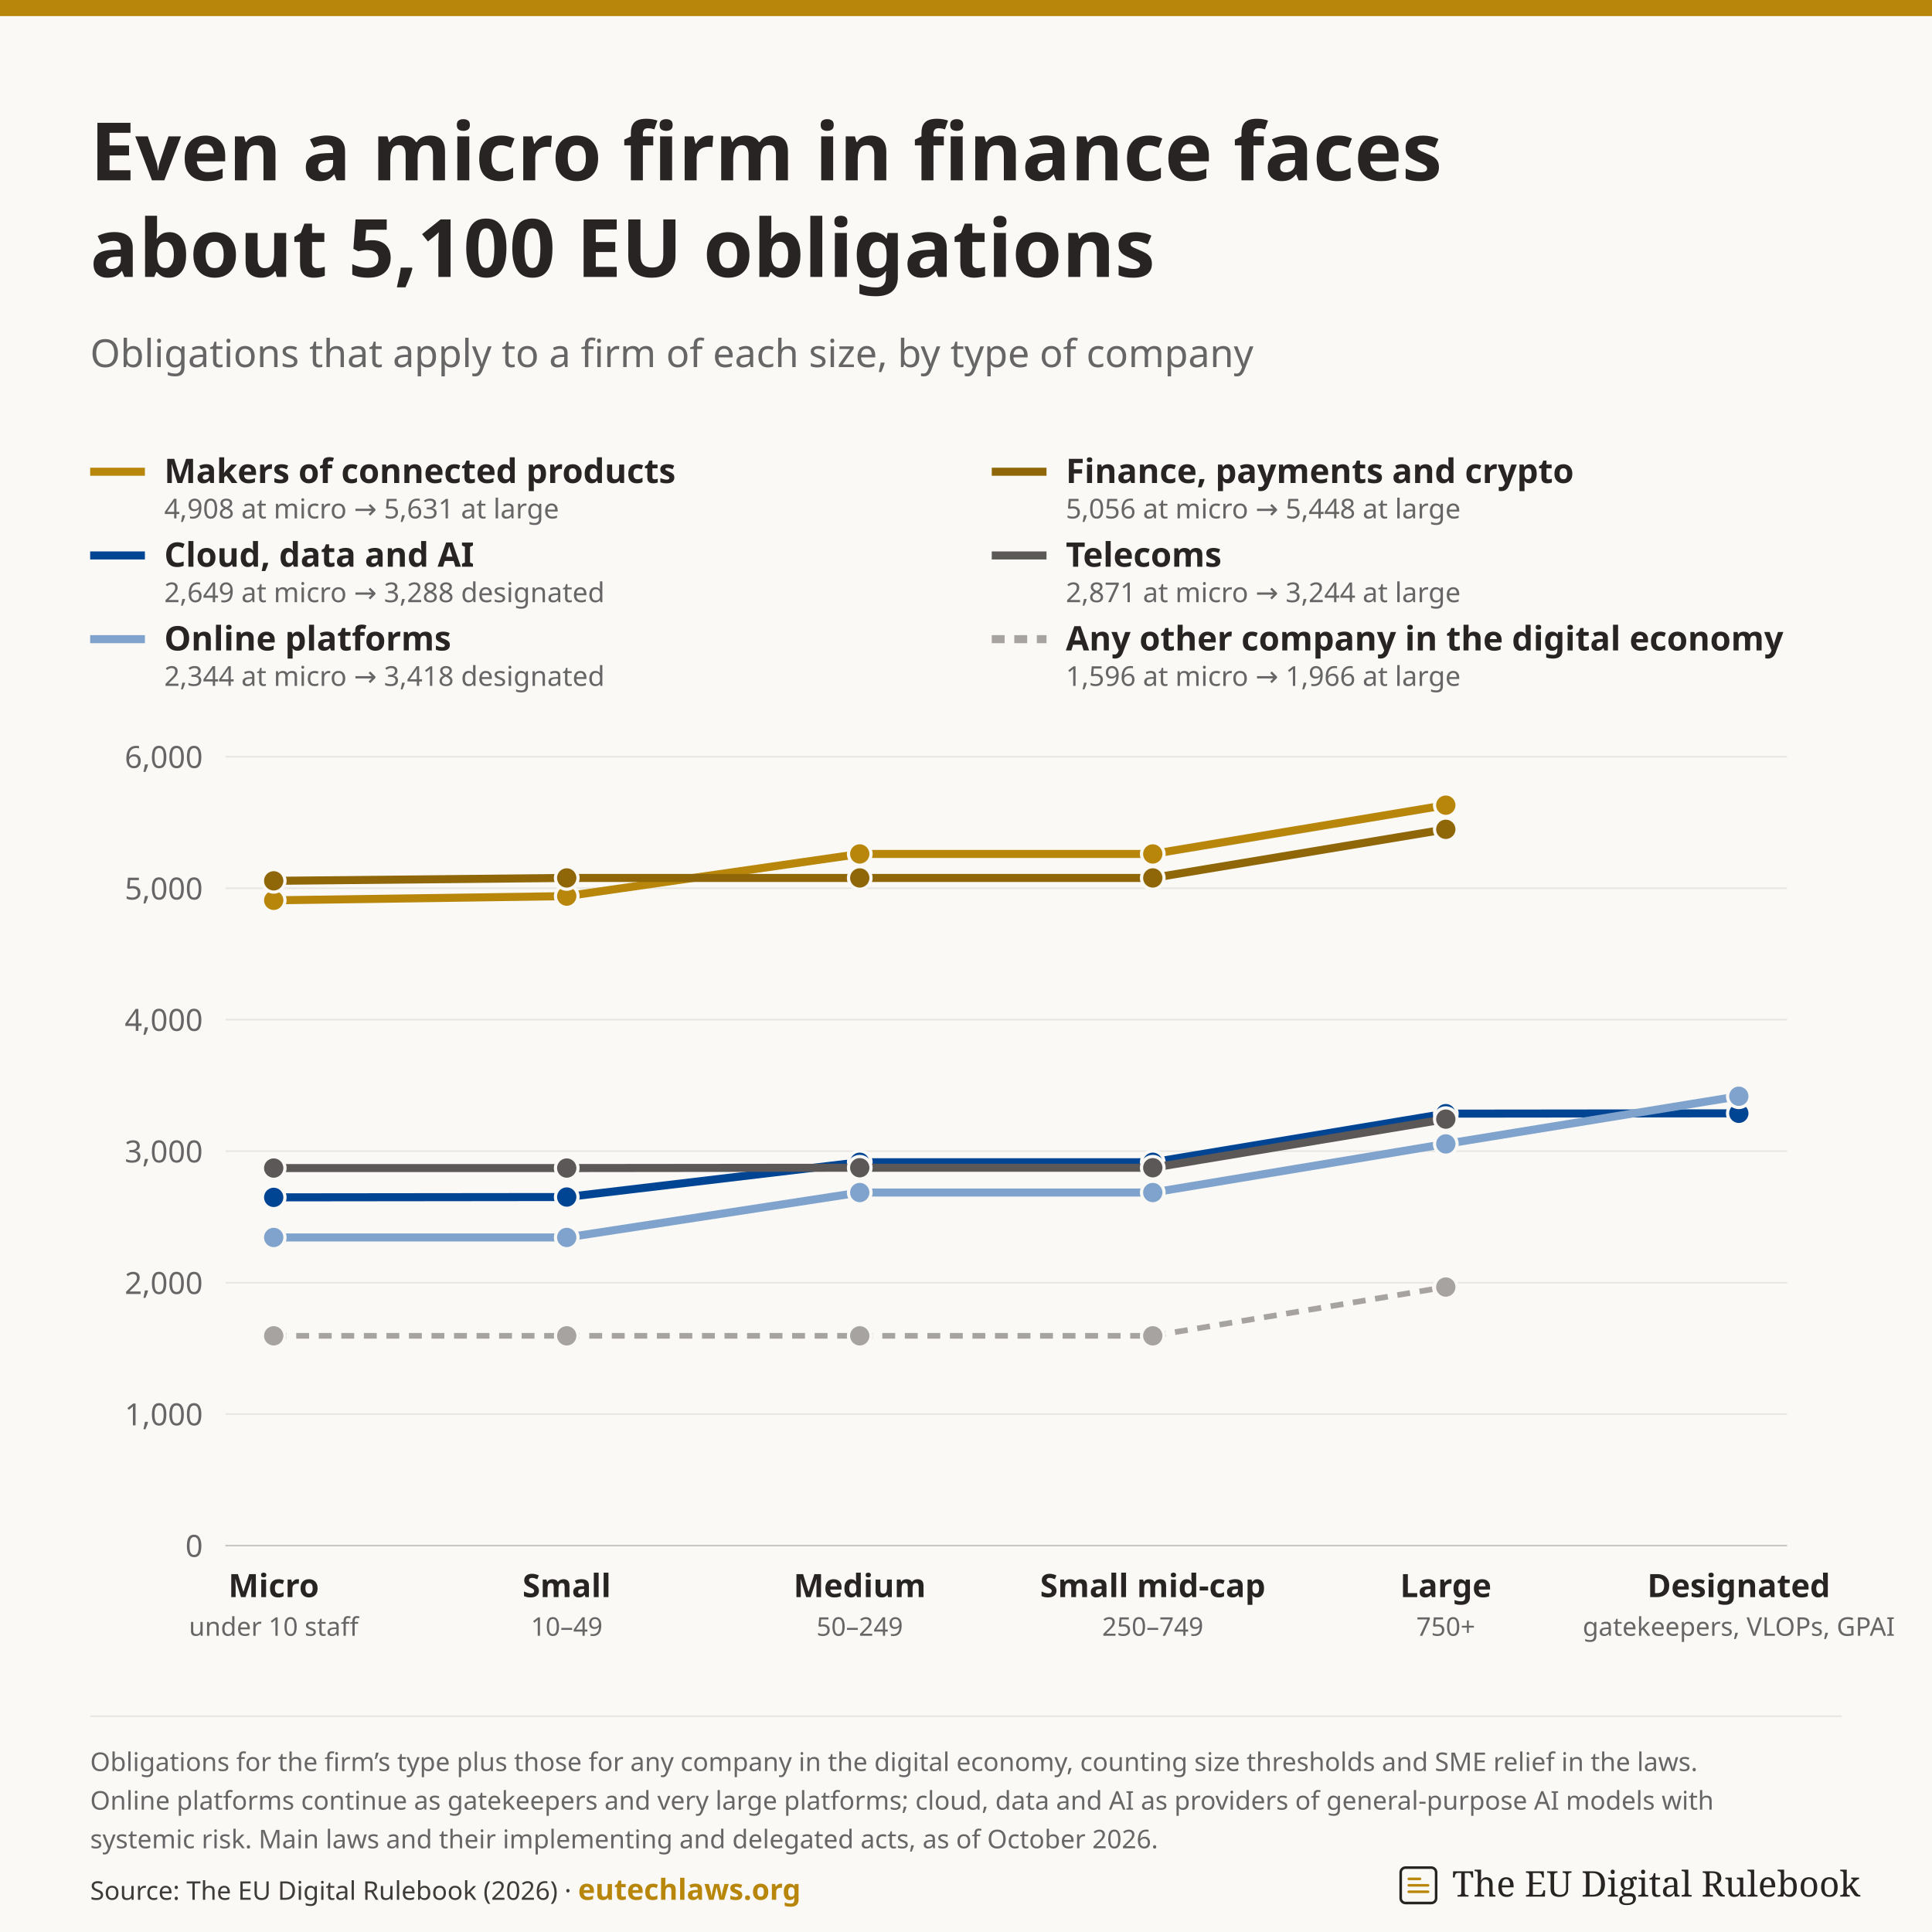
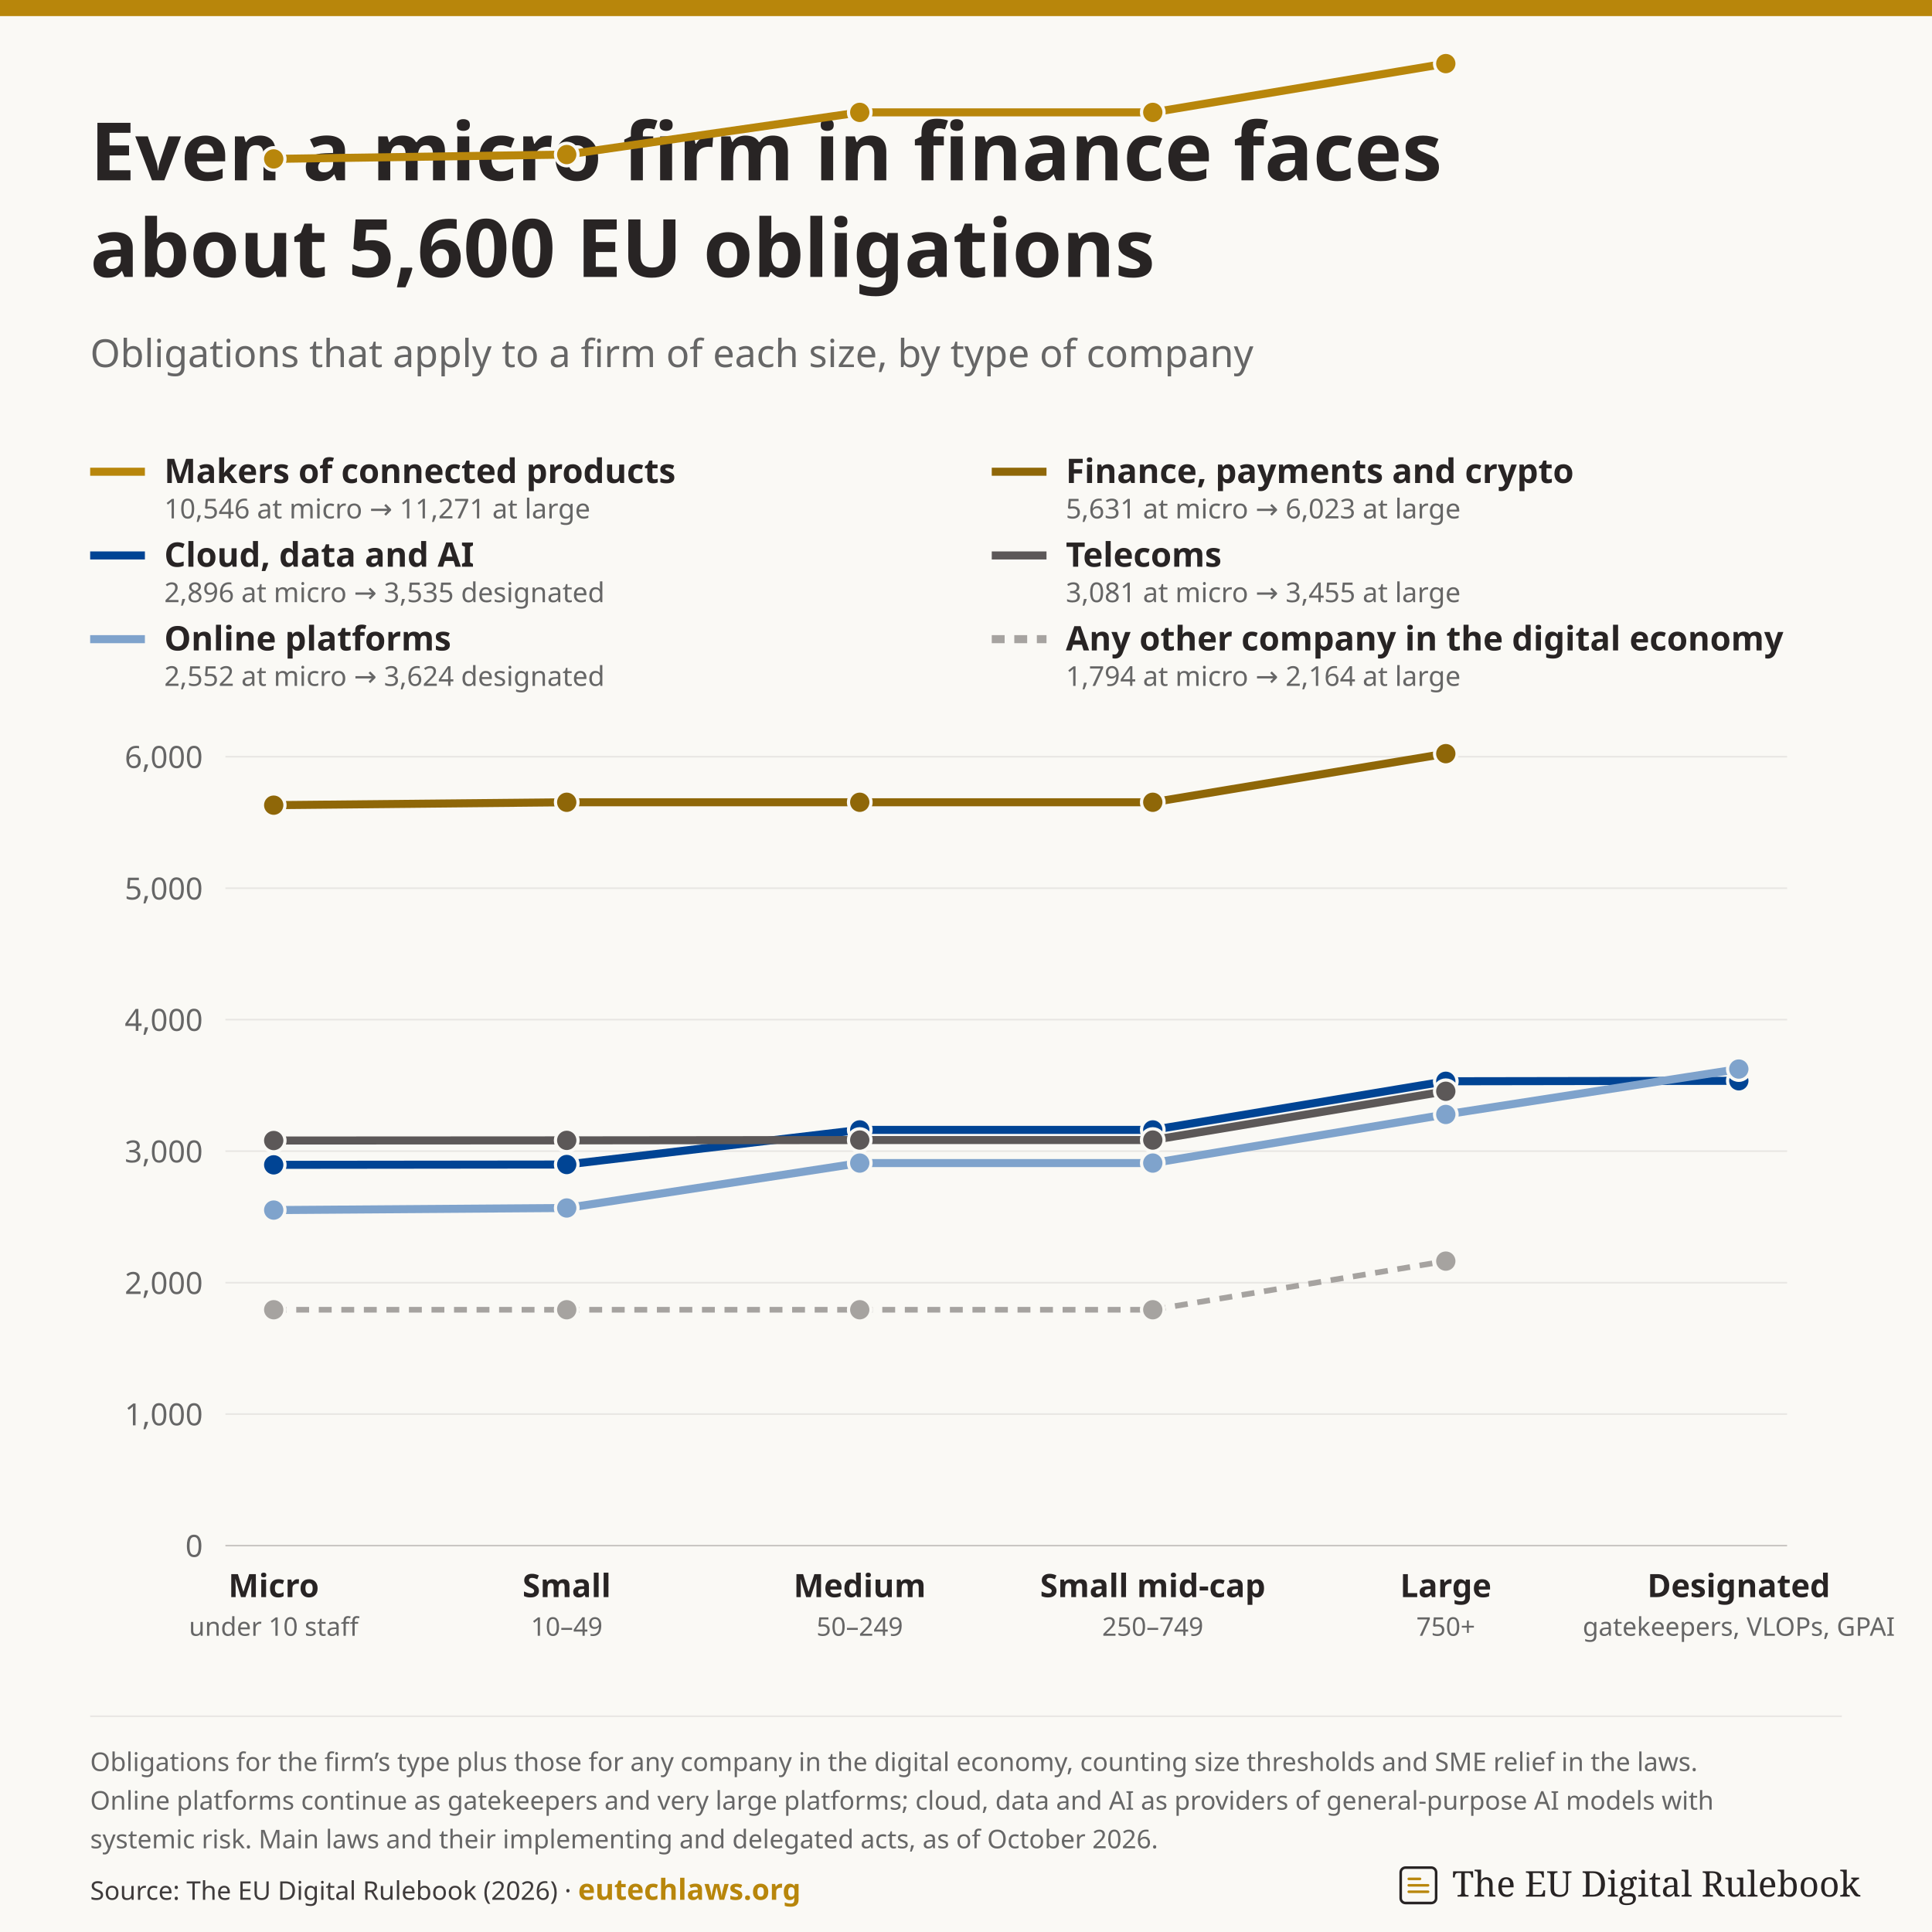
- <svg xmlns="http://www.w3.org/2000/svg" viewBox="0 0 1200 1200" width="100%" role="img" aria-label="Obligations that apply to a firm of each size: Makers of connected products from 4,908 (micro) to 5,631; Finance, payments and crypto from 5,056 (micro) to 5,448; Cloud, data and AI from 2,649 (micro) to 3,288; Telecoms from 2,871 (micro) to 3,244; Online platforms from 2,344 (micro) to 3,418; Any other company in the digital economy from 1,596 (micro) to 1,966">
+ <svg xmlns="http://www.w3.org/2000/svg" viewBox="0 0 1200 1200" width="100%" role="img" aria-label="Obligations that apply to a firm of each size: Makers of connected products from 10,546 (micro) to 11,271; Finance, payments and crypto from 5,631 (micro) to 6,023; Cloud, data and AI from 2,896 (micro) to 3,535; Telecoms from 3,081 (micro) to 3,455; Online platforms from 2,552 (micro) to 3,624; Any other company in the digital economy from 1,794 (micro) to 2,164">
  <rect width="1200" height="1200" fill="#FAF9F5" />
  <rect width="1200" height="10" fill="#B8860B" />
  <text x="56.0" y="112.0" text-anchor="start" font-family="DM Sans, sans-serif" font-size="50" font-weight="700" fill="#282424">Even a micro firm in finance faces</text>
-   <text x="56.0" y="172.0" text-anchor="start" font-family="DM Sans, sans-serif" font-size="50" font-weight="700" fill="#282424">about 5,100 EU obligations</text>
+   <text x="56.0" y="172.0" text-anchor="start" font-family="DM Sans, sans-serif" font-size="50" font-weight="700" fill="#282424">about 5,600 EU obligations</text>
  <text x="56.0" y="228.0" text-anchor="start" font-family="DM Sans, sans-serif" font-size="24" font-weight="400" fill="#666666">Obligations that apply to a firm of each size, by type of company</text>
  <line x1="56" x2="90" y1="293" y2="293" stroke="#B8860B" stroke-width="5" />
  <text x="102.0" y="300.0" text-anchor="start" font-family="DM Sans, sans-serif" font-size="21" font-weight="600" fill="#282424">Makers of connected products</text>
-   <text x="102.0" y="322.0" text-anchor="start" font-family="DM Sans, sans-serif" font-size="17" font-weight="400" fill="#666666">4,908 at micro → 5,631 at large</text>
+   <text x="102.0" y="322.0" text-anchor="start" font-family="DM Sans, sans-serif" font-size="17" font-weight="400" fill="#666666">10,546 at micro → 11,271 at large</text>
  <line x1="616" x2="650" y1="293" y2="293" stroke="#8F6708" stroke-width="5" />
  <text x="662.0" y="300.0" text-anchor="start" font-family="DM Sans, sans-serif" font-size="21" font-weight="600" fill="#282424">Finance, payments and crypto</text>
-   <text x="662.0" y="322.0" text-anchor="start" font-family="DM Sans, sans-serif" font-size="17" font-weight="400" fill="#666666">5,056 at micro → 5,448 at large</text>
+   <text x="662.0" y="322.0" text-anchor="start" font-family="DM Sans, sans-serif" font-size="17" font-weight="400" fill="#666666">5,631 at micro → 6,023 at large</text>
  <line x1="56" x2="90" y1="345" y2="345" stroke="#004494" stroke-width="5" />
  <text x="102.0" y="352.0" text-anchor="start" font-family="DM Sans, sans-serif" font-size="21" font-weight="600" fill="#282424">Cloud, data and AI</text>
-   <text x="102.0" y="374.0" text-anchor="start" font-family="DM Sans, sans-serif" font-size="17" font-weight="400" fill="#666666">2,649 at micro → 3,288 designated</text>
+   <text x="102.0" y="374.0" text-anchor="start" font-family="DM Sans, sans-serif" font-size="17" font-weight="400" fill="#666666">2,896 at micro → 3,535 designated</text>
  <line x1="616" x2="650" y1="345" y2="345" stroke="#5C5858" stroke-width="5" />
  <text x="662.0" y="352.0" text-anchor="start" font-family="DM Sans, sans-serif" font-size="21" font-weight="600" fill="#282424">Telecoms</text>
-   <text x="662.0" y="374.0" text-anchor="start" font-family="DM Sans, sans-serif" font-size="17" font-weight="400" fill="#666666">2,871 at micro → 3,244 at large</text>
+   <text x="662.0" y="374.0" text-anchor="start" font-family="DM Sans, sans-serif" font-size="17" font-weight="400" fill="#666666">3,081 at micro → 3,455 at large</text>
  <line x1="56" x2="90" y1="397" y2="397" stroke="#7FA3CC" stroke-width="5" />
  <text x="102.0" y="404.0" text-anchor="start" font-family="DM Sans, sans-serif" font-size="21" font-weight="600" fill="#282424">Online platforms</text>
-   <text x="102.0" y="426.0" text-anchor="start" font-family="DM Sans, sans-serif" font-size="17" font-weight="400" fill="#666666">2,344 at micro → 3,418 designated</text>
+   <text x="102.0" y="426.0" text-anchor="start" font-family="DM Sans, sans-serif" font-size="17" font-weight="400" fill="#666666">2,552 at micro → 3,624 designated</text>
  <line x1="616" x2="650" y1="397" y2="397" stroke="#A6A3A0" stroke-width="5" stroke-dasharray="8 6" />
  <text x="662.0" y="404.0" text-anchor="start" font-family="DM Sans, sans-serif" font-size="21" font-weight="600" fill="#282424">Any other company in the digital economy</text>
-   <text x="662.0" y="426.0" text-anchor="start" font-family="DM Sans, sans-serif" font-size="17" font-weight="400" fill="#666666">1,596 at micro → 1,966 at large</text>
+   <text x="662.0" y="426.0" text-anchor="start" font-family="DM Sans, sans-serif" font-size="17" font-weight="400" fill="#666666">1,794 at micro → 2,164 at large</text>
  <line x1="140" x2="1110" y1="960.0" y2="960.0" stroke="#C9C6C3" />
  <text x="126.0" y="967.0" text-anchor="end" font-family="DM Sans, sans-serif" font-size="19" font-weight="400" fill="#666666">0</text>
  <line x1="140" x2="1110" y1="878.3" y2="878.3" stroke="#E8E6E3" />
  <text x="126.0" y="885.3" text-anchor="end" font-family="DM Sans, sans-serif" font-size="19" font-weight="400" fill="#666666">1,000</text>
  <line x1="140" x2="1110" y1="796.7" y2="796.7" stroke="#E8E6E3" />
  <text x="126.0" y="803.7" text-anchor="end" font-family="DM Sans, sans-serif" font-size="19" font-weight="400" fill="#666666">2,000</text>
  <line x1="140" x2="1110" y1="715.0" y2="715.0" stroke="#E8E6E3" />
  <text x="126.0" y="722.0" text-anchor="end" font-family="DM Sans, sans-serif" font-size="19" font-weight="400" fill="#666666">3,000</text>
  <line x1="140" x2="1110" y1="633.3" y2="633.3" stroke="#E8E6E3" />
  <text x="126.0" y="640.3" text-anchor="end" font-family="DM Sans, sans-serif" font-size="19" font-weight="400" fill="#666666">4,000</text>
  <line x1="140" x2="1110" y1="551.7" y2="551.7" stroke="#E8E6E3" />
  <text x="126.0" y="558.7" text-anchor="end" font-family="DM Sans, sans-serif" font-size="19" font-weight="400" fill="#666666">5,000</text>
  <line x1="140" x2="1110" y1="470.0" y2="470.0" stroke="#E8E6E3" />
  <text x="126.0" y="477.0" text-anchor="end" font-family="DM Sans, sans-serif" font-size="19" font-weight="400" fill="#666666">6,000</text>
  <text x="170.0" y="992.0" text-anchor="middle" font-family="DM Sans, sans-serif" font-size="20" font-weight="600" fill="#282424">Micro</text>
  <text x="170.0" y="1016.0" text-anchor="middle" font-family="DM Sans, sans-serif" font-size="16" font-weight="400" fill="#666666">under 10 staff</text>
  <text x="352.0" y="992.0" text-anchor="middle" font-family="DM Sans, sans-serif" font-size="20" font-weight="600" fill="#282424">Small</text>
  <text x="352.0" y="1016.0" text-anchor="middle" font-family="DM Sans, sans-serif" font-size="16" font-weight="400" fill="#666666">10–49</text>
  <text x="534.0" y="992.0" text-anchor="middle" font-family="DM Sans, sans-serif" font-size="20" font-weight="600" fill="#282424">Medium</text>
  <text x="534.0" y="1016.0" text-anchor="middle" font-family="DM Sans, sans-serif" font-size="16" font-weight="400" fill="#666666">50–249</text>
  <text x="716.0" y="992.0" text-anchor="middle" font-family="DM Sans, sans-serif" font-size="20" font-weight="600" fill="#282424">Small mid-cap</text>
  <text x="716.0" y="1016.0" text-anchor="middle" font-family="DM Sans, sans-serif" font-size="16" font-weight="400" fill="#666666">250–749</text>
  <text x="898.0" y="992.0" text-anchor="middle" font-family="DM Sans, sans-serif" font-size="20" font-weight="600" fill="#282424">Large</text>
  <text x="898.0" y="1016.0" text-anchor="middle" font-family="DM Sans, sans-serif" font-size="16" font-weight="400" fill="#666666">750+</text>
  <text x="1080.0" y="992.0" text-anchor="middle" font-family="DM Sans, sans-serif" font-size="20" font-weight="600" fill="#282424">Designated</text>
  <text x="1080.0" y="1016.0" text-anchor="middle" font-family="DM Sans, sans-serif" font-size="16" font-weight="400" fill="#666666">gatekeepers, VLOPs, GPAI</text>
-   <path d="M170.0,559.2 L352.0,556.6 L534.0,530.4 L716.0,530.4 L898.0,500.1" fill="none" stroke="#B8860B" stroke-width="5" stroke-linejoin="round" />
-   <circle cx="170.0" cy="559.2" r="7" fill="#B8860B" stroke="#FAF9F5" stroke-width="2" />
-   <circle cx="352.0" cy="556.6" r="7" fill="#B8860B" stroke="#FAF9F5" stroke-width="2" />
-   <circle cx="534.0" cy="530.4" r="7" fill="#B8860B" stroke="#FAF9F5" stroke-width="2" />
-   <circle cx="716.0" cy="530.4" r="7" fill="#B8860B" stroke="#FAF9F5" stroke-width="2" />
-   <circle cx="898.0" cy="500.1" r="7" fill="#B8860B" stroke="#FAF9F5" stroke-width="2" />
-   <path d="M170.0,547.1 L352.0,545.3 L534.0,545.3 L716.0,545.3 L898.0,515.1" fill="none" stroke="#8F6708" stroke-width="5" stroke-linejoin="round" />
-   <circle cx="170.0" cy="547.1" r="7" fill="#8F6708" stroke="#FAF9F5" stroke-width="2" />
-   <circle cx="352.0" cy="545.3" r="7" fill="#8F6708" stroke="#FAF9F5" stroke-width="2" />
-   <circle cx="534.0" cy="545.3" r="7" fill="#8F6708" stroke="#FAF9F5" stroke-width="2" />
-   <circle cx="716.0" cy="545.3" r="7" fill="#8F6708" stroke="#FAF9F5" stroke-width="2" />
-   <circle cx="898.0" cy="515.1" r="7" fill="#8F6708" stroke="#FAF9F5" stroke-width="2" />
-   <path d="M170.0,743.7 L352.0,743.5 L534.0,721.9 L716.0,721.9 L898.0,691.7 L1080.0,691.5" fill="none" stroke="#004494" stroke-width="5" stroke-linejoin="round" />
-   <circle cx="170.0" cy="743.7" r="7" fill="#004494" stroke="#FAF9F5" stroke-width="2" />
-   <circle cx="352.0" cy="743.5" r="7" fill="#004494" stroke="#FAF9F5" stroke-width="2" />
-   <circle cx="534.0" cy="721.9" r="7" fill="#004494" stroke="#FAF9F5" stroke-width="2" />
-   <circle cx="716.0" cy="721.9" r="7" fill="#004494" stroke="#FAF9F5" stroke-width="2" />
-   <circle cx="898.0" cy="691.7" r="7" fill="#004494" stroke="#FAF9F5" stroke-width="2" />
-   <circle cx="1080.0" cy="691.5" r="7" fill="#004494" stroke="#FAF9F5" stroke-width="2" />
-   <path d="M170.0,725.5 L352.0,725.5 L534.0,725.3 L716.0,725.3 L898.0,695.1" fill="none" stroke="#5C5858" stroke-width="5" stroke-linejoin="round" />
-   <circle cx="170.0" cy="725.5" r="7" fill="#5C5858" stroke="#FAF9F5" stroke-width="2" />
-   <circle cx="352.0" cy="725.5" r="7" fill="#5C5858" stroke="#FAF9F5" stroke-width="2" />
-   <circle cx="534.0" cy="725.3" r="7" fill="#5C5858" stroke="#FAF9F5" stroke-width="2" />
-   <circle cx="716.0" cy="725.3" r="7" fill="#5C5858" stroke="#FAF9F5" stroke-width="2" />
-   <circle cx="898.0" cy="695.1" r="7" fill="#5C5858" stroke="#FAF9F5" stroke-width="2" />
-   <path d="M170.0,768.6 L352.0,768.6 L534.0,740.7 L716.0,740.7 L898.0,710.5 L1080.0,680.9" fill="none" stroke="#7FA3CC" stroke-width="5" stroke-linejoin="round" />
-   <circle cx="170.0" cy="768.6" r="7" fill="#7FA3CC" stroke="#FAF9F5" stroke-width="2" />
-   <circle cx="352.0" cy="768.6" r="7" fill="#7FA3CC" stroke="#FAF9F5" stroke-width="2" />
-   <circle cx="534.0" cy="740.7" r="7" fill="#7FA3CC" stroke="#FAF9F5" stroke-width="2" />
-   <circle cx="716.0" cy="740.7" r="7" fill="#7FA3CC" stroke="#FAF9F5" stroke-width="2" />
-   <circle cx="898.0" cy="710.5" r="7" fill="#7FA3CC" stroke="#FAF9F5" stroke-width="2" />
-   <circle cx="1080.0" cy="680.9" r="7" fill="#7FA3CC" stroke="#FAF9F5" stroke-width="2" />
-   <path d="M170.0,829.7 L352.0,829.7 L534.0,829.7 L716.0,829.7 L898.0,799.4" fill="none" stroke="#A6A3A0" stroke-width="3.5" stroke-dasharray="8 6" stroke-linejoin="round" />
-   <circle cx="170.0" cy="829.7" r="7" fill="#A6A3A0" stroke="#FAF9F5" stroke-width="2" />
-   <circle cx="352.0" cy="829.7" r="7" fill="#A6A3A0" stroke="#FAF9F5" stroke-width="2" />
-   <circle cx="534.0" cy="829.7" r="7" fill="#A6A3A0" stroke="#FAF9F5" stroke-width="2" />
-   <circle cx="716.0" cy="829.7" r="7" fill="#A6A3A0" stroke="#FAF9F5" stroke-width="2" />
-   <circle cx="898.0" cy="799.4" r="7" fill="#A6A3A0" stroke="#FAF9F5" stroke-width="2" />
+   <path d="M170.0,98.7 L352.0,96.0 L534.0,69.8 L716.0,69.8 L898.0,39.5" fill="none" stroke="#B8860B" stroke-width="5" stroke-linejoin="round" />
+   <circle cx="170.0" cy="98.7" r="7" fill="#B8860B" stroke="#FAF9F5" stroke-width="2" />
+   <circle cx="352.0" cy="96.0" r="7" fill="#B8860B" stroke="#FAF9F5" stroke-width="2" />
+   <circle cx="534.0" cy="69.8" r="7" fill="#B8860B" stroke="#FAF9F5" stroke-width="2" />
+   <circle cx="716.0" cy="69.8" r="7" fill="#B8860B" stroke="#FAF9F5" stroke-width="2" />
+   <circle cx="898.0" cy="39.5" r="7" fill="#B8860B" stroke="#FAF9F5" stroke-width="2" />
+   <path d="M170.0,500.1 L352.0,498.3 L534.0,498.3 L716.0,498.3 L898.0,468.1" fill="none" stroke="#8F6708" stroke-width="5" stroke-linejoin="round" />
+   <circle cx="170.0" cy="500.1" r="7" fill="#8F6708" stroke="#FAF9F5" stroke-width="2" />
+   <circle cx="352.0" cy="498.3" r="7" fill="#8F6708" stroke="#FAF9F5" stroke-width="2" />
+   <circle cx="534.0" cy="498.3" r="7" fill="#8F6708" stroke="#FAF9F5" stroke-width="2" />
+   <circle cx="716.0" cy="498.3" r="7" fill="#8F6708" stroke="#FAF9F5" stroke-width="2" />
+   <circle cx="898.0" cy="468.1" r="7" fill="#8F6708" stroke="#FAF9F5" stroke-width="2" />
+   <path d="M170.0,723.5 L352.0,723.3 L534.0,701.8 L716.0,701.8 L898.0,671.6 L1080.0,671.3" fill="none" stroke="#004494" stroke-width="5" stroke-linejoin="round" />
+   <circle cx="170.0" cy="723.5" r="7" fill="#004494" stroke="#FAF9F5" stroke-width="2" />
+   <circle cx="352.0" cy="723.3" r="7" fill="#004494" stroke="#FAF9F5" stroke-width="2" />
+   <circle cx="534.0" cy="701.8" r="7" fill="#004494" stroke="#FAF9F5" stroke-width="2" />
+   <circle cx="716.0" cy="701.8" r="7" fill="#004494" stroke="#FAF9F5" stroke-width="2" />
+   <circle cx="898.0" cy="671.6" r="7" fill="#004494" stroke="#FAF9F5" stroke-width="2" />
+   <circle cx="1080.0" cy="671.3" r="7" fill="#004494" stroke="#FAF9F5" stroke-width="2" />
+   <path d="M170.0,708.4 L352.0,708.3 L534.0,708.1 L716.0,708.1 L898.0,677.8" fill="none" stroke="#5C5858" stroke-width="5" stroke-linejoin="round" />
+   <circle cx="170.0" cy="708.4" r="7" fill="#5C5858" stroke="#FAF9F5" stroke-width="2" />
+   <circle cx="352.0" cy="708.3" r="7" fill="#5C5858" stroke="#FAF9F5" stroke-width="2" />
+   <circle cx="534.0" cy="708.1" r="7" fill="#5C5858" stroke="#FAF9F5" stroke-width="2" />
+   <circle cx="716.0" cy="708.1" r="7" fill="#5C5858" stroke="#FAF9F5" stroke-width="2" />
+   <circle cx="898.0" cy="677.8" r="7" fill="#5C5858" stroke="#FAF9F5" stroke-width="2" />
+   <path d="M170.0,751.6 L352.0,750.3 L534.0,722.4 L716.0,722.4 L898.0,692.2 L1080.0,664.0" fill="none" stroke="#7FA3CC" stroke-width="5" stroke-linejoin="round" />
+   <circle cx="170.0" cy="751.6" r="7" fill="#7FA3CC" stroke="#FAF9F5" stroke-width="2" />
+   <circle cx="352.0" cy="750.3" r="7" fill="#7FA3CC" stroke="#FAF9F5" stroke-width="2" />
+   <circle cx="534.0" cy="722.4" r="7" fill="#7FA3CC" stroke="#FAF9F5" stroke-width="2" />
+   <circle cx="716.0" cy="722.4" r="7" fill="#7FA3CC" stroke="#FAF9F5" stroke-width="2" />
+   <circle cx="898.0" cy="692.2" r="7" fill="#7FA3CC" stroke="#FAF9F5" stroke-width="2" />
+   <circle cx="1080.0" cy="664.0" r="7" fill="#7FA3CC" stroke="#FAF9F5" stroke-width="2" />
+   <path d="M170.0,813.5 L352.0,813.5 L534.0,813.5 L716.0,813.5 L898.0,783.3" fill="none" stroke="#A6A3A0" stroke-width="3.5" stroke-dasharray="8 6" stroke-linejoin="round" />
+   <circle cx="170.0" cy="813.5" r="7" fill="#A6A3A0" stroke="#FAF9F5" stroke-width="2" />
+   <circle cx="352.0" cy="813.5" r="7" fill="#A6A3A0" stroke="#FAF9F5" stroke-width="2" />
+   <circle cx="534.0" cy="813.5" r="7" fill="#A6A3A0" stroke="#FAF9F5" stroke-width="2" />
+   <circle cx="716.0" cy="813.5" r="7" fill="#A6A3A0" stroke="#FAF9F5" stroke-width="2" />
+   <circle cx="898.0" cy="783.3" r="7" fill="#A6A3A0" stroke="#FAF9F5" stroke-width="2" />
  <line x1="56" x2="1144" y1="1066" y2="1066" stroke="#E8E6E3" />
  <text x="56.0" y="1100.0" text-anchor="start" font-family="DM Sans, sans-serif" font-size="16" font-weight="400" fill="#666666">Obligations for the firm’s type plus those for any company in the digital economy, counting size thresholds and SME relief in the laws.</text>
  <text x="56.0" y="1124.0" text-anchor="start" font-family="DM Sans, sans-serif" font-size="16" font-weight="400" fill="#666666">Online platforms continue as gatekeepers and very large platforms; cloud, data and AI as providers of general-purpose AI models with</text>
  <text x="56.0" y="1148.0" text-anchor="start" font-family="DM Sans, sans-serif" font-size="16" font-weight="400" fill="#666666">systemic risk. Main laws and their implementing and delegated acts, as of October 2026.</text>
  <g transform="translate(870,1160)">
    <rect x="0" y="0" width="22" height="22" rx="3" fill="none" stroke="#282424" stroke-width="1.6" />
    <path d="M5 15h12M5 11h12M5 7h7" stroke="#B8860B" stroke-width="1.6" stroke-linecap="round" />
  </g>
  <text x="902.0" y="1178.0" text-anchor="start" font-family="'Source Serif 4', Georgia, serif" font-size="22" font-weight="400" fill="#282424">The EU Digital Rulebook</text>
  <text x="56.0" y="1180.0" text-anchor="start" font-family="DM Sans, sans-serif" font-size="16" font-weight="500" fill="#3F3B3B">Source: The EU Digital Rulebook (2026) · <tspan fill="#B8860B" font-weight="700" font-size="18">eutechlaws.org</tspan>
  </text>
</svg>
